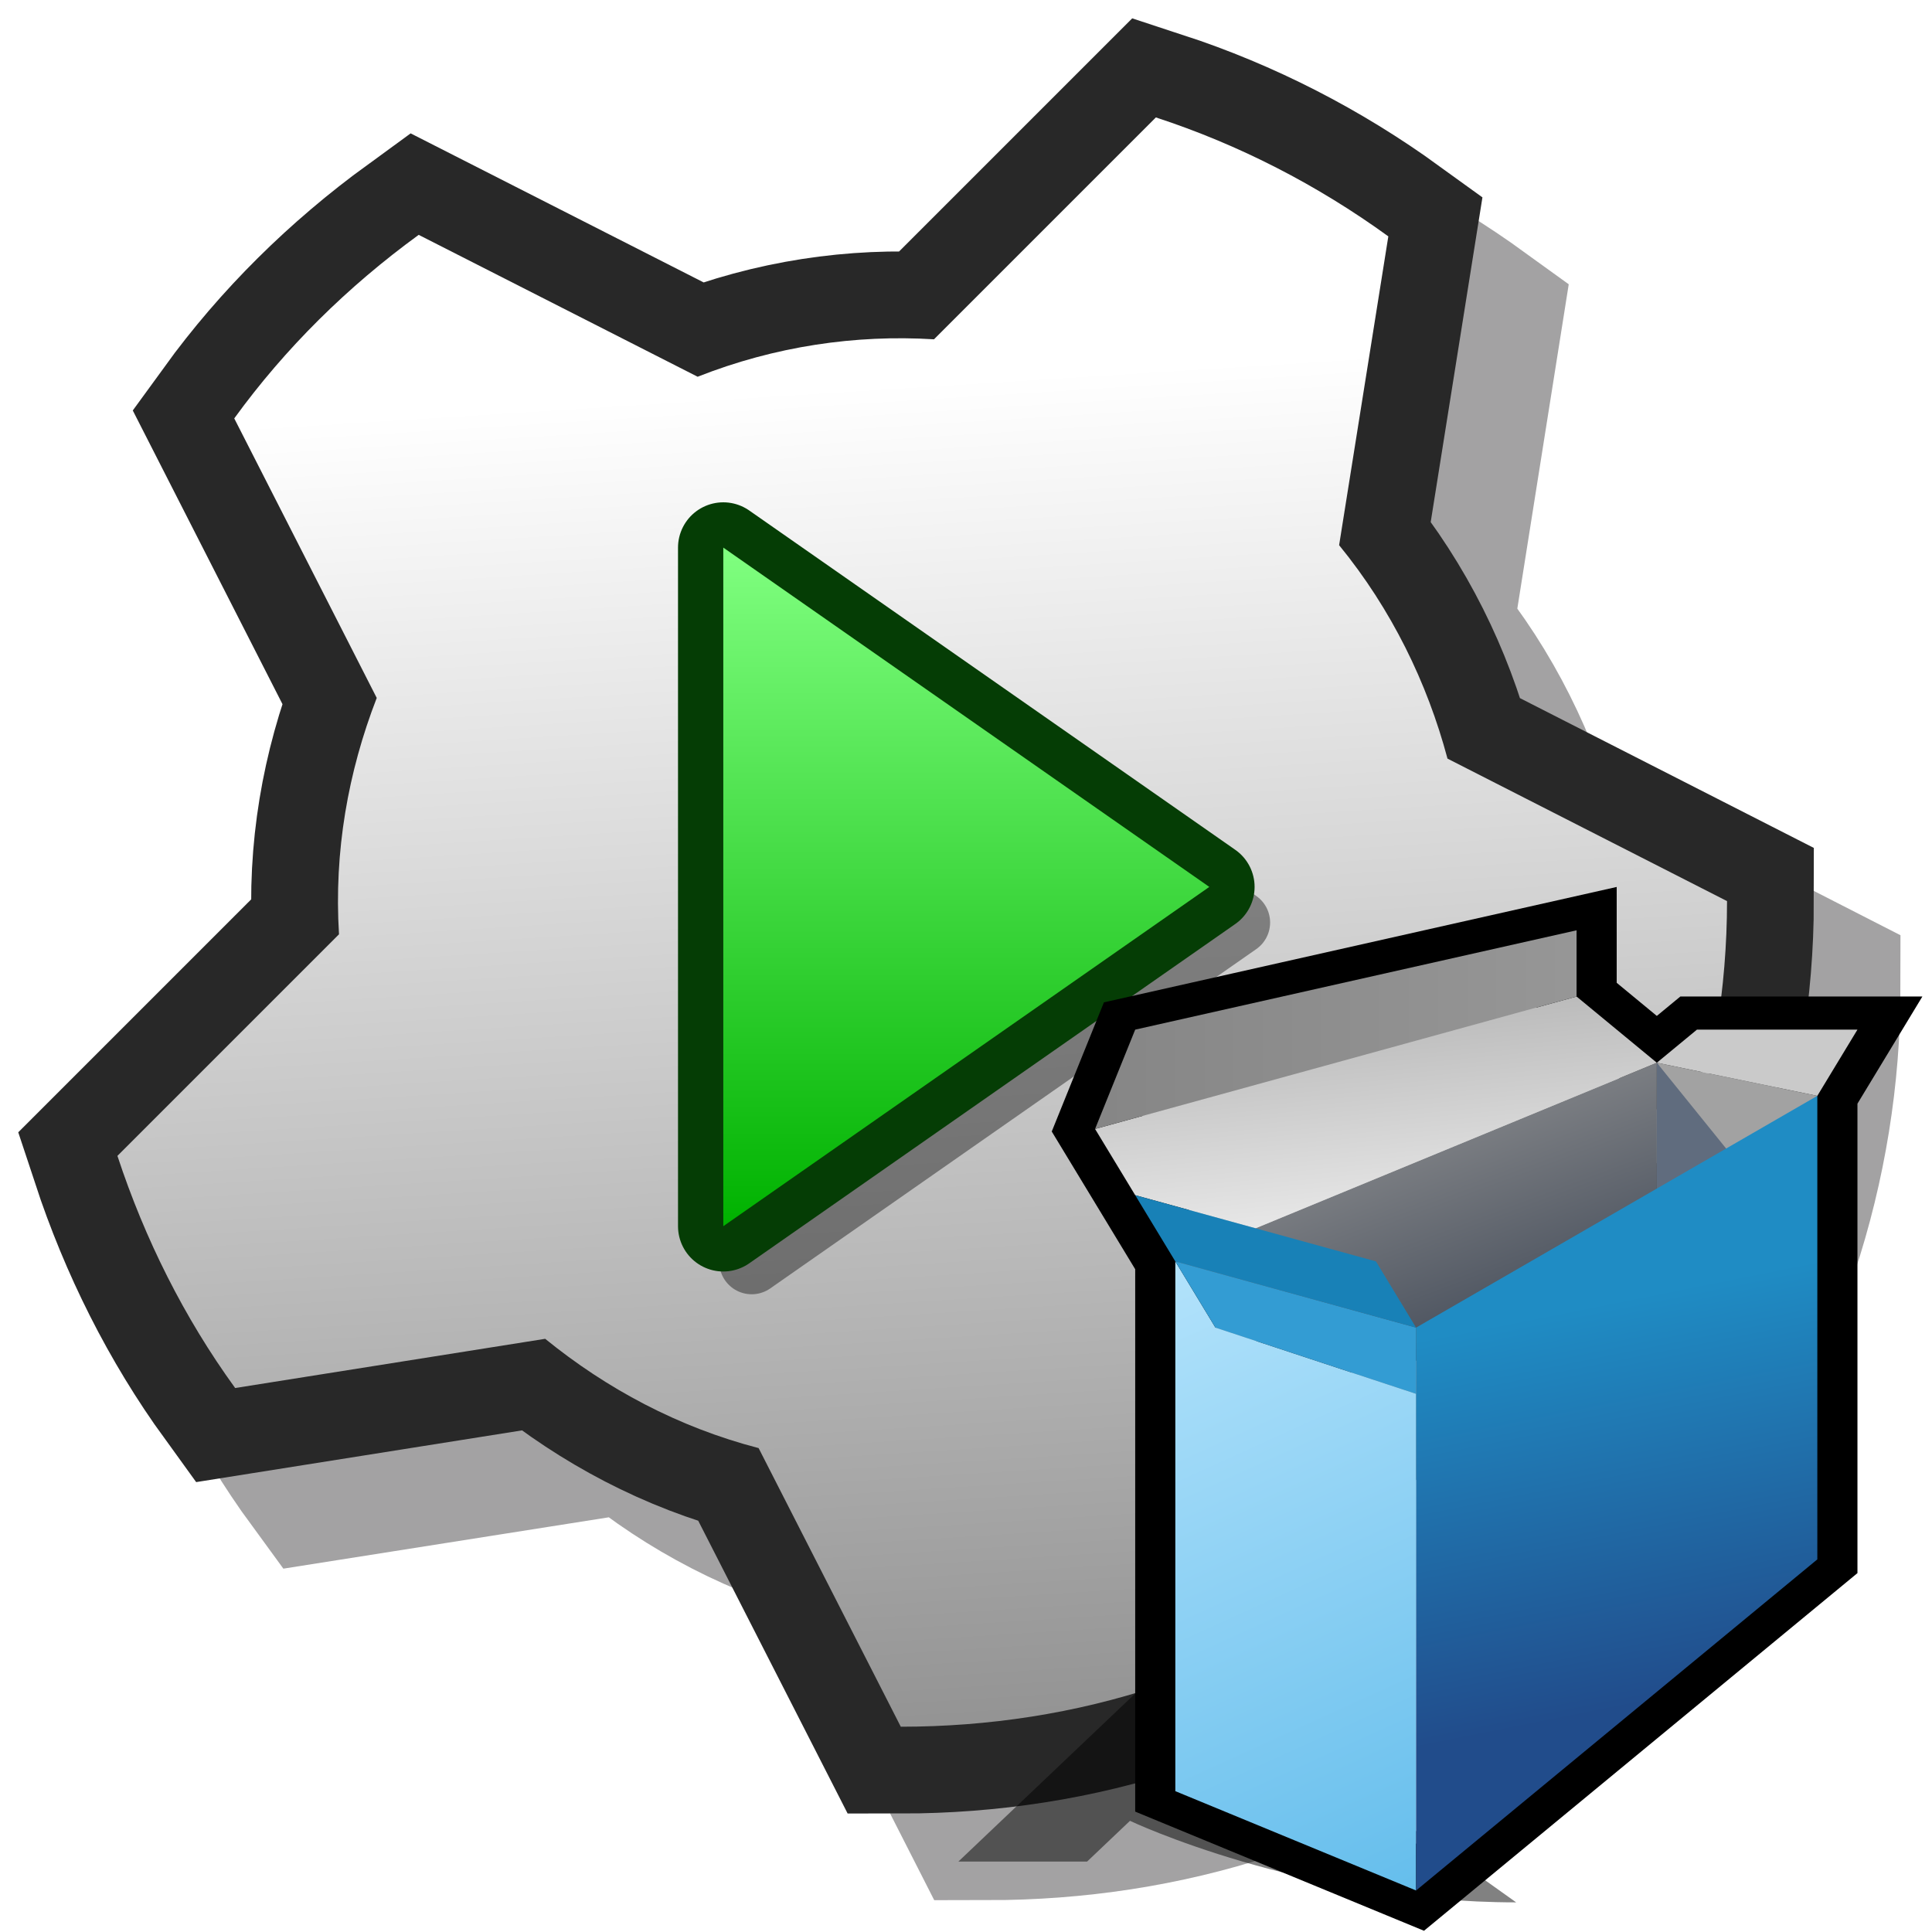
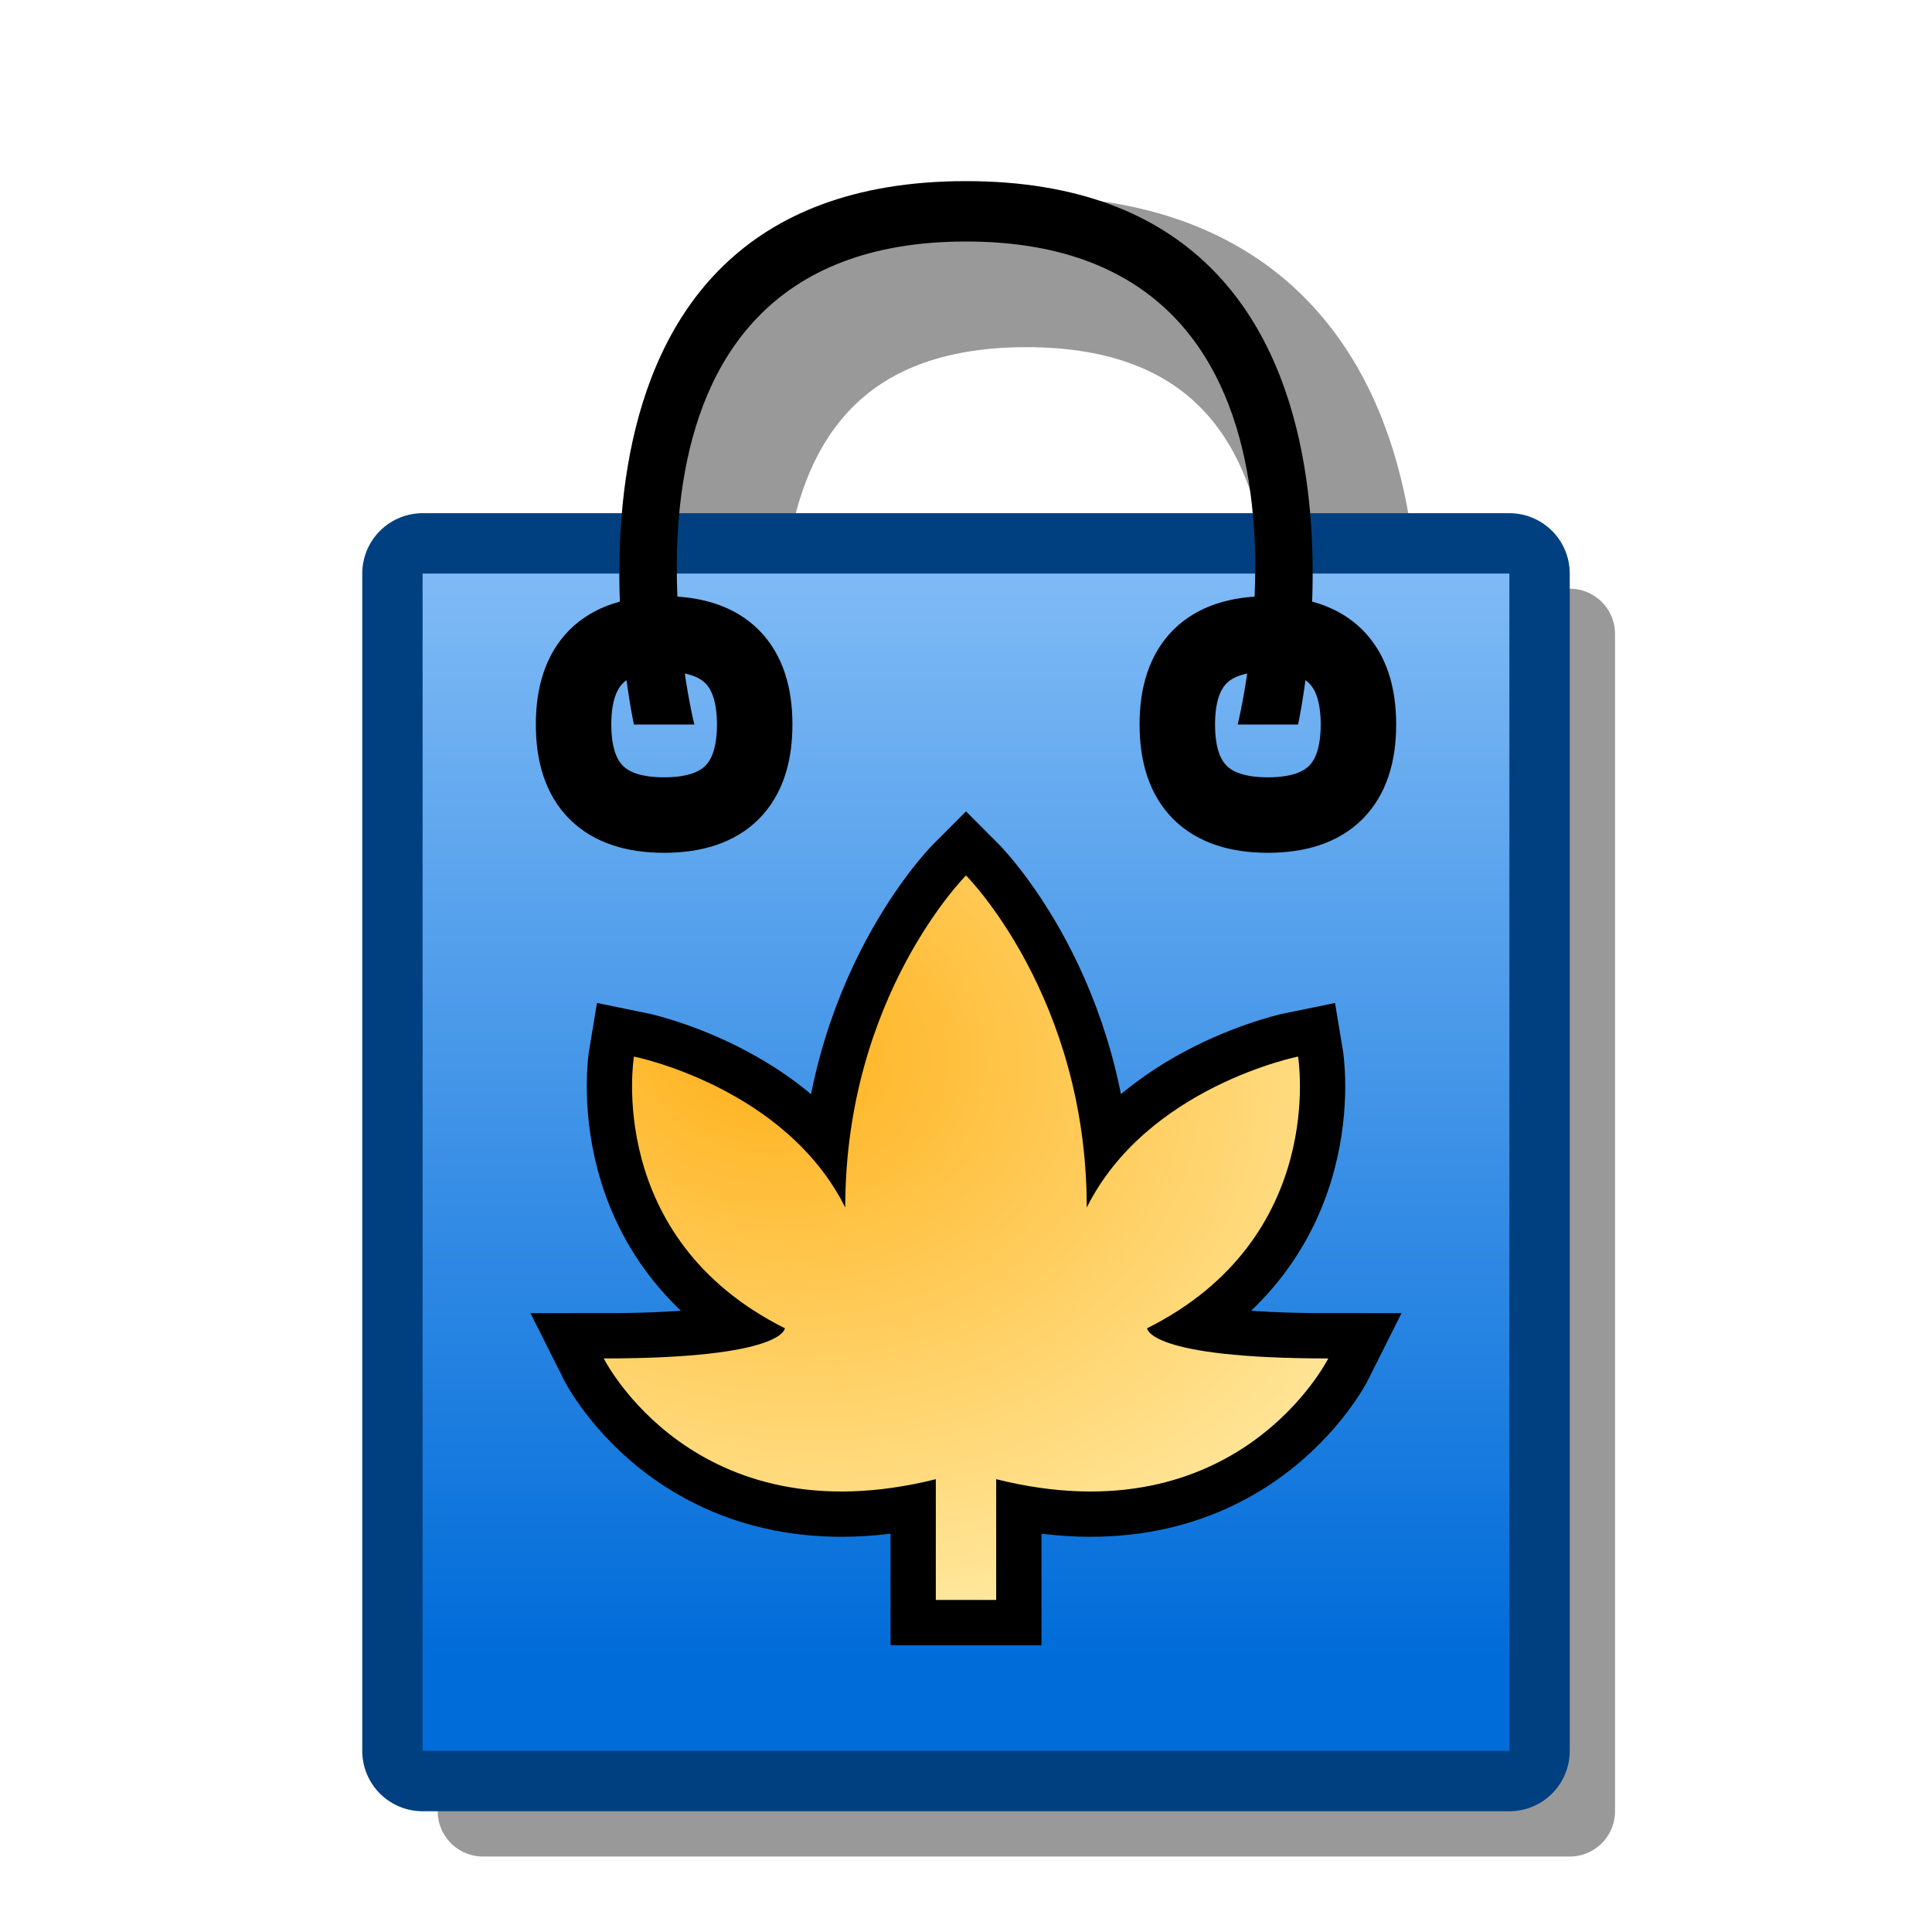
<svg xmlns="http://www.w3.org/2000/svg" version="1.1" width="64" height="64" color-interpolation="linearRGB">
  <g>
-     <path style="fill:none; stroke:#1a171b; stroke-opacity:0.4; stroke-width:5.751" d="M60.08 32.74C60.08 35.61 59.62 38.49 58.7 41.27L48.49 42.87C47.01 45.18 45.06 47.05 42.87 48.48L41.24 58.74C38.5 59.64 35.61 60.07 32.71 60.07L28.01 50.84C25.34 50.15 22.96 48.89 20.94 47.23L10.67 48.85C8.97 46.53 7.68 43.92 6.76 41.16L14.1 33.83C13.95 31.09 14.41 28.44 15.35 26.01L10.64 16.74C12.32 14.41 14.38 12.36 16.74 10.64L25.97 15.36C28.53 14.35 31.22 13.96 33.82 14.11L41.17 6.76C43.91 7.66 46.49 9 48.85 10.71L47.23 20.93C48.97 23.05 50.15 25.48 50.83 28.01L60.08 32.74z" />
-     <path style="fill:none; stroke:#282828; stroke-width:5.751" d="M57.21 29.85C57.21 32.74 56.73 35.61 55.83 38.38L45.63 40C44.12 42.31 42.18 44.19 40 45.61L38.36 55.85C35.63 56.76 32.74 57.2 29.84 57.2L25.13 47.97C22.47 47.28 20.09 46 18.06 44.35L7.79 45.98C6.1 43.65 4.8 41.05 3.89 38.29L11.23 30.95C11.06 28.21 11.53 25.57 12.48 23.12L7.76 13.86C9.45 11.53 11.52 9.49 13.87 7.78L23.11 12.48C25.67 11.47 28.34 11.08 30.94 11.24L38.29 3.89C41.04 4.79 43.63 6.12 45.99 7.83L44.36 18.06C46.1 20.19 47.28 22.62 47.95 25.13L57.21 29.85z" />
-     <linearGradient id="gradient0" gradientUnits="userSpaceOnUse" x1="181.22" y1="3.08" x2="184.49" y2="54.74">
-       <stop offset="0" stop-color="#ffffff" />
-       <stop offset="1" stop-color="#828282" />
+     <path style="fill:none; stroke:#000000; stroke-opacity:0.4; stroke-width:3; stroke-linecap:round; stroke-linejoin:round" d="M14 19V58H50V19H14z            M21 24C21 24 17 6 32 6C47 6 43 24 43 24H41C41 24 45 8 32 8C19 8 23 24 23 24H21z" transform="matrix(1,0,0,1,2,2)" />
+     <path style="fill:none; stroke:#004080; stroke-width:4; stroke-linecap:round; stroke-linejoin:round" d="M14 19V58H50V19H14z" />
+     <linearGradient id="gradient0" gradientUnits="userSpaceOnUse" x1="166.9" y1="6.53" x2="166.9" y2="54.9">
+       <stop offset="0" stop-color="#abd5ff" />
+       <stop offset="1" stop-color="#006cd9" />
    </linearGradient>
-     <path style="fill:url(#gradient0)" d="M57.21 29.85C57.21 32.74 56.73 35.61 55.83 38.38L45.63 40C44.12 42.31 42.18 44.19 40 45.61L38.36 55.85C35.63 56.76 32.74 57.2 29.84 57.2L25.13 47.97C22.47 47.28 20.09 46 18.06 44.35L7.79 45.98C6.1 43.65 4.8 41.05 3.89 38.29L11.23 30.95C11.06 28.21 11.53 25.57 12.48 23.12L7.76 13.86C9.45 11.53 11.52 9.49 13.87 7.78L23.11 12.48C25.67 11.47 28.34 11.08 30.94 11.24L38.29 3.89C41.04 4.79 43.63 6.12 45.99 7.83L44.36 18.06C46.1 20.19 47.28 22.62 47.95 25.13L57.21 29.85z" />
-     <path style="fill:none; stroke:#000000; stroke-opacity:0.4; stroke-width:2.148; stroke-linecap:round; stroke-linejoin:round" d="M41 30.56L24.9 19.32V41.8L41 30.56z" />
-     <path style="fill:none; stroke:#053d05; stroke-width:3; stroke-linecap:round; stroke-linejoin:round" d="M40.06 29.38L23.96 18.14V40.62L40.06 29.38z" />
-     <linearGradient id="gradient1" gradientUnits="userSpaceOnUse" x1="82.69" y1="18.14" x2="82.69" y2="40.62">
-       <stop offset="0" stop-color="#80ff80" />
-       <stop offset="1" stop-color="#00b200" />
-     </linearGradient>
-     <path style="fill:url(#gradient1)" d="M40.06 29.38L23.96 18.14V40.62L40.06 29.38z" />
-     <path style="fill:#010101; fill-opacity:0.494" d="M18 62H24L26 60C26 60 34 64 44 64L28 52L18 62z" transform="matrix(0.7107,0,0,0.6753,18.9539,19.7991)" />
-     <path style="fill:none; stroke:#000000; stroke-width:4" d="M6 22V54L18 60L38 40V12L40 8H32L30 10L26 6V2L4 8L2 14L6 22z" transform="matrix(0.6646,0,0,0.5484,34.9465,29.7207)" />
-     <linearGradient id="gradient2" gradientUnits="userSpaceOnUse" x1="54.18" y1="-9.11" x2="63.7" y2="11.88">
-       <stop offset="0" stop-color="#9a9a9a" />
-       <stop offset="1" stop-color="#384150" />
-     </linearGradient>
-     <path style="fill:url(#gradient2)" d="M6 22L30 10V34L6 22z" transform="matrix(0.6646,0,0,0.5484,34.9465,29.7207)" />
-     <path style="fill:#a2a2a2" d="M30 10L34 18L38 12L30 10z" transform="matrix(0.6646,0,0,0.5484,34.9465,29.7207)" />
-     <path style="fill:#606c7e" d="M30 10V20L34 16L30 10z" transform="matrix(0.6646,0,0,0.5484,34.9465,29.7207)" />
-     <linearGradient id="gradient3" gradientUnits="userSpaceOnUse" x1="37.54" y1="-6.88" x2="62.66" y2="38.63">
-       <stop offset="0" stop-color="#c7ecff" />
-       <stop offset="1" stop-color="#5fbbeb" />
-     </linearGradient>
-     <path style="fill:url(#gradient3)" d="M6 22V54L18 60V30L8 26L6 22z" transform="matrix(0.6646,0,0,0.5484,34.9465,29.7207)" />
-     <path style="fill:#339cd3" d="M6 22L8 26L18 30V26L6 22z" transform="matrix(0.6646,0,0,0.5484,34.9465,29.7207)" />
-     <linearGradient id="gradient4" gradientUnits="userSpaceOnUse" x1="72.2" y1="13.59" x2="77.87" y2="36.95">
-       <stop offset="0" stop-color="#1f8cc4" />
-       <stop offset="1" stop-color="#214c8b" />
-     </linearGradient>
-     <path style="fill:url(#gradient4)" d="M18 60L38 40V12L18 26V60z" transform="matrix(0.6646,0,0,0.5484,34.9465,29.7207)" />
-     <linearGradient id="gradient5" gradientUnits="userSpaceOnUse" x1="60.15" y1="1.45" x2="61.66" y2="14.63">
-       <stop offset="0" stop-color="#b9b9b9" />
-       <stop offset="1" stop-color="#e9e9e9" />
-     </linearGradient>
-     <path style="fill:url(#gradient5)" d="M10 20L4 18L2 14L26 6L30 10L10 20z" transform="matrix(0.6646,0,0,0.5484,34.9465,29.7207)" />
-     <linearGradient id="gradient6" gradientUnits="userSpaceOnUse" x1="-2" y1="-16" x2="30" y2="-16">
-       <stop offset="0" stop-color="#838383" />
-       <stop offset="1" stop-color="#999999" />
-     </linearGradient>
-     <path style="fill:url(#gradient6)" d="M2 14L26 6V2L4 8L2 14z" transform="matrix(0.6646,0,0,0.5484,34.9465,29.7207)" />
-     <path style="fill:#1881b7" d="M6 22L18 26L16 22L4 18L6 22z" transform="matrix(0.6646,0,0,0.5484,34.9465,29.7207)" />
-     <path style="fill:#cacaca" d="M38 12L40 8H32L30 10L38 12z" transform="matrix(0.6646,0,0,0.5484,34.9465,29.7207)" />
+     <path style="fill:url(#gradient0)" d="M14 19V58H50V19H14z" />
+     <path style="fill:#000000" d="M21 24C21 24 17 6 32 6C47 6 43 24 43 24H41C41 24 45 8 32 8C19 8 23 24 23 24H21z" />
+     <path style="fill:none; stroke:#000000; stroke-width:2.5; stroke-linecap:round; stroke-linejoin:round" d="M22 21C20 21 19 22 19 24C19 26 20 27 22 27C24 27 25 26 25 24C25 22 24 21 22 21z" />
+     <path style="fill:none; stroke:#000000; stroke-width:2.5; stroke-linecap:round; stroke-linejoin:round" d="M22 21C20 21 19 22 19 24C19 26 20 27 22 27C24 27 25 26 25 24C25 22 24 21 22 21z" transform="matrix(1,0,0,1,20,0)" />
+     <path style="fill:none; stroke:#000000; stroke-width:3" d="M15 36C15 36 11 40 11 47C9 43 4 42 4 42C4 42 3 48 9 51C9 51 9 52 3 52C3 52 6 58 14 56V60H16V56C24 58 27 52 27 52C21 52 21 51 21 51C27 48 26 42 26 42C26 42 21 43 19 47C19 40 15 36 15 36z" transform="matrix(1,0,0,1,17,-7)" />
+     <radialGradient id="gradient1" gradientUnits="userSpaceOnUse" cx="0" cy="0" r="64" gradientTransform="matrix(0.0873,-0.3789,0.4747,0.1094,8.1494,41.5887)">
+       <stop offset="0" stop-color="#ffb11b" />
+       <stop offset="1" stop-color="#fff9c7" />
+     </radialGradient>
+     <path style="fill:url(#gradient1)" d="M15 36C15 36 11 40 11 47C9 43 4 42 4 42C4 42 3 48 9 51C9 51 9 52 3 52C3 52 6 58 14 56V60H16V56C24 58 27 52 27 52C21 52 21 51 21 51C27 48 26 42 26 42C26 42 21 43 19 47C19 40 15 36 15 36z" transform="matrix(1,0,0,1,17,-7)" />
  </g>
</svg>
